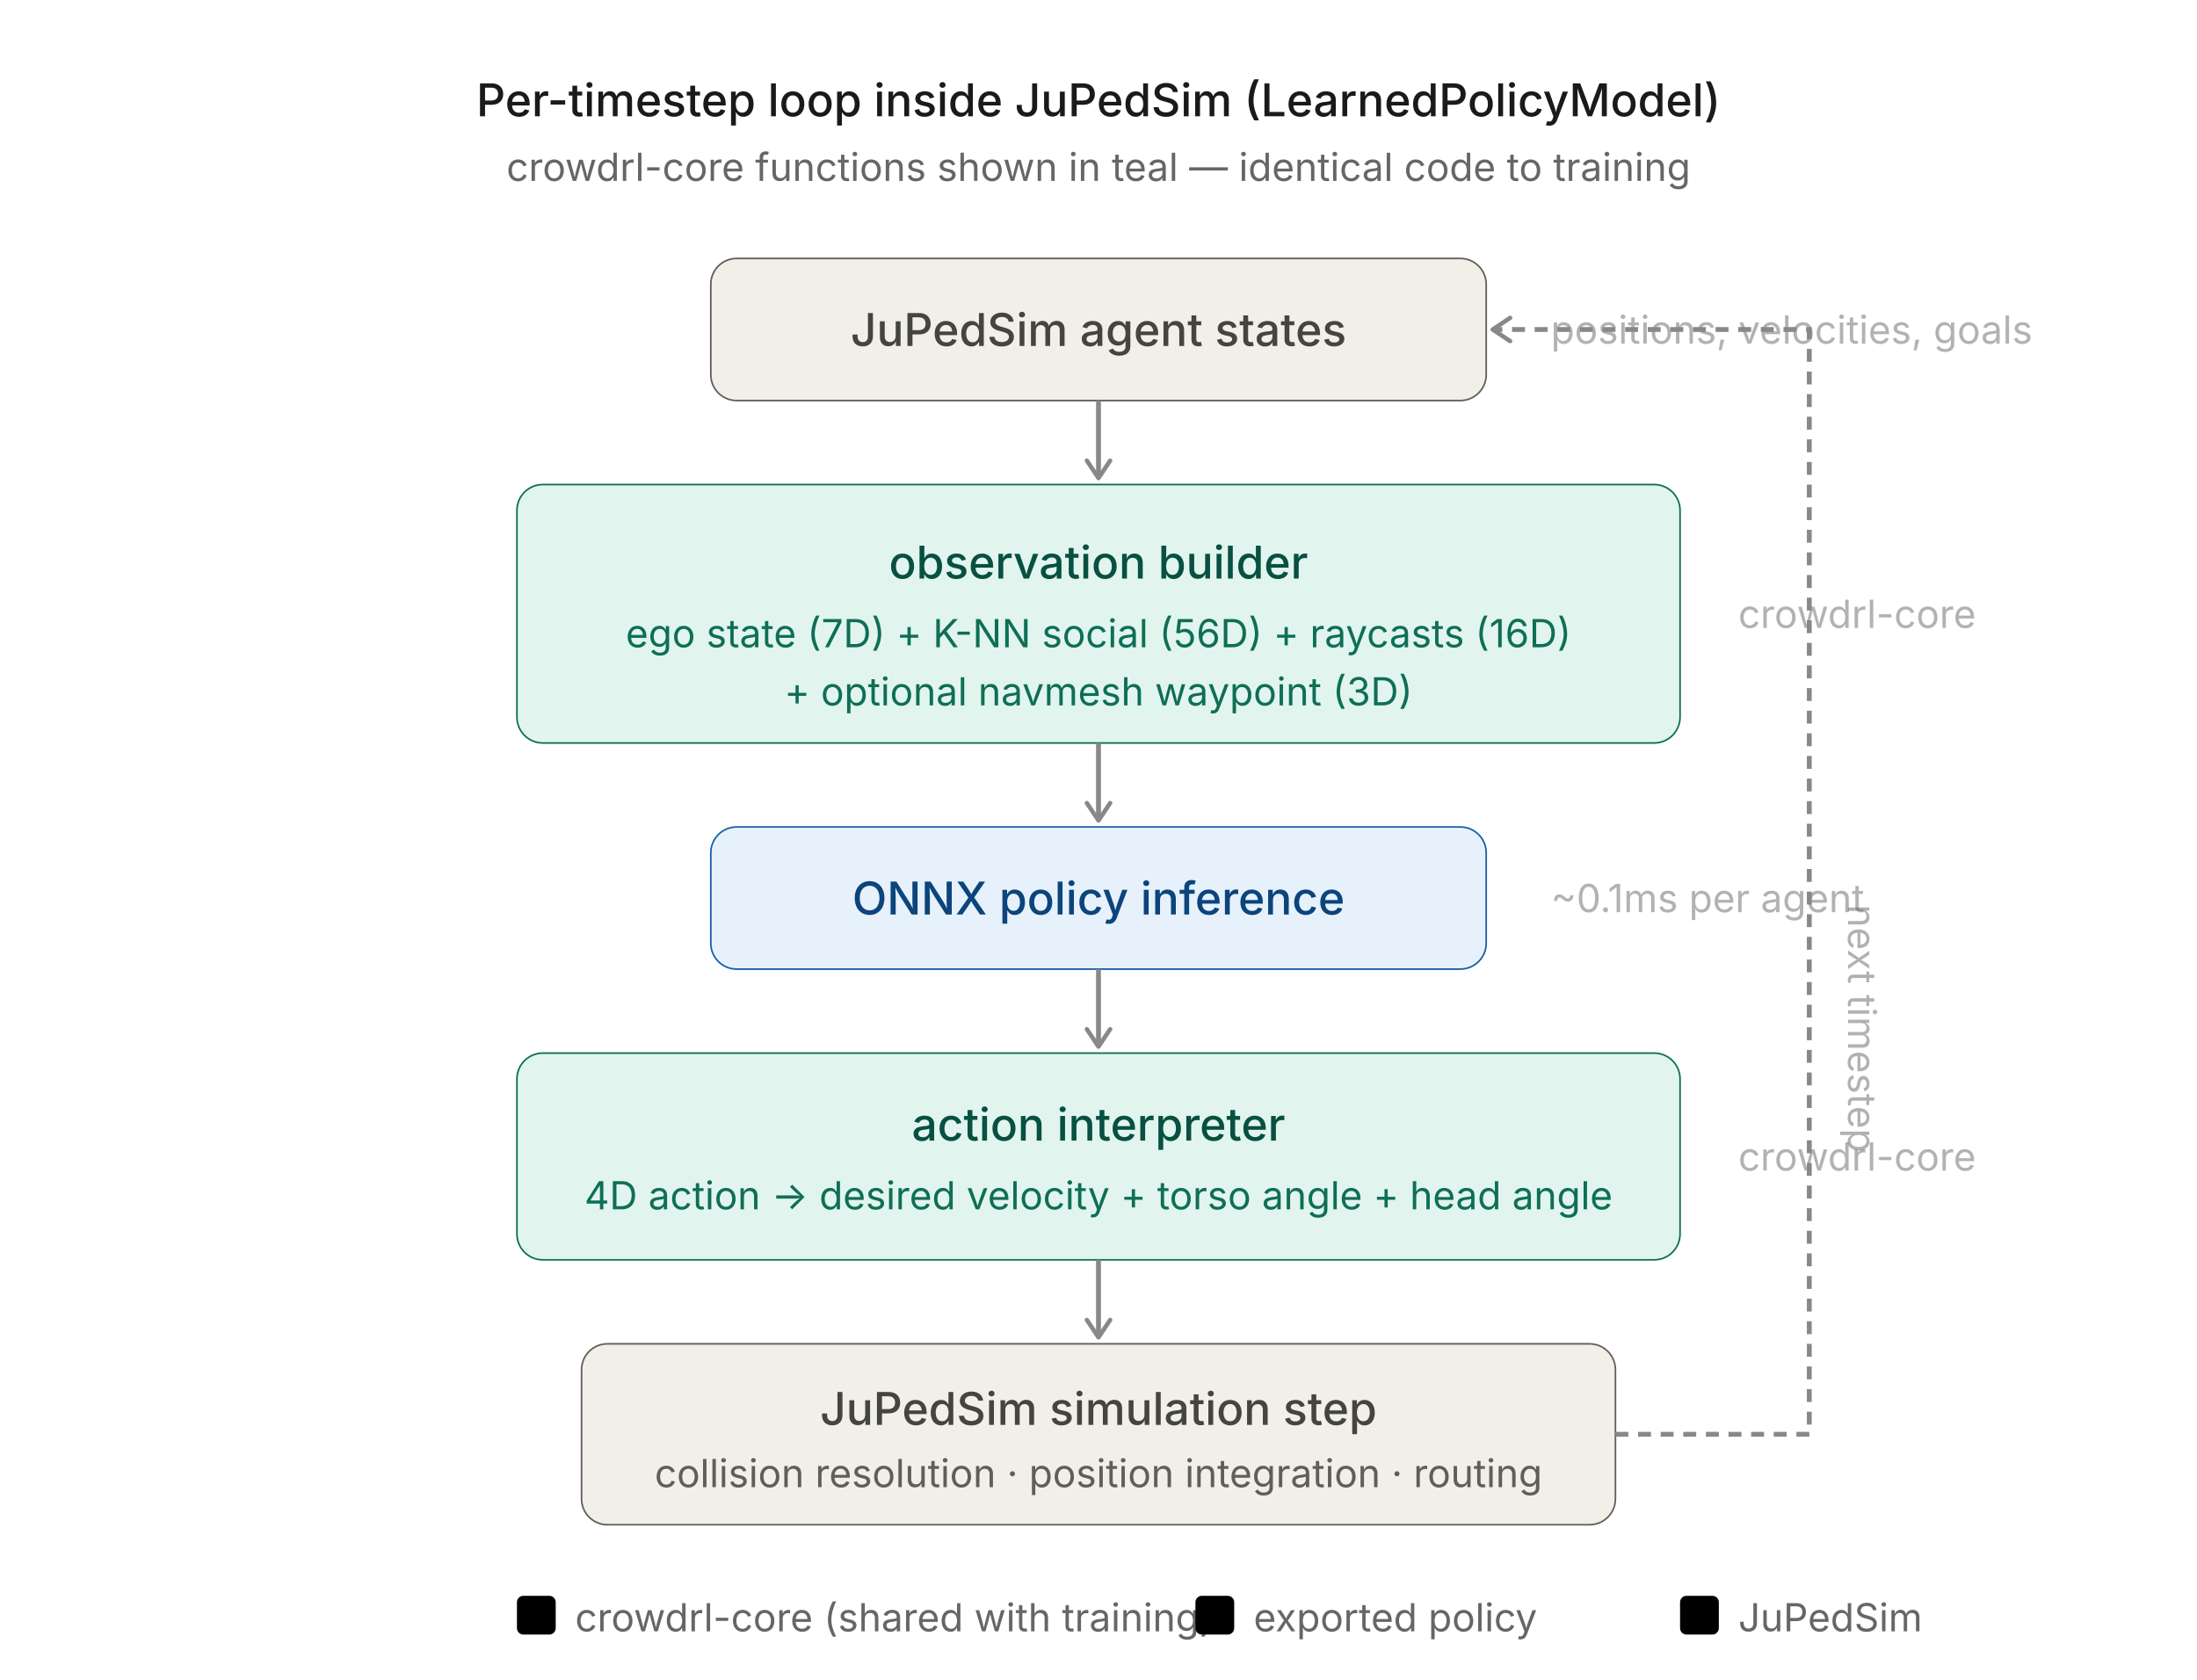
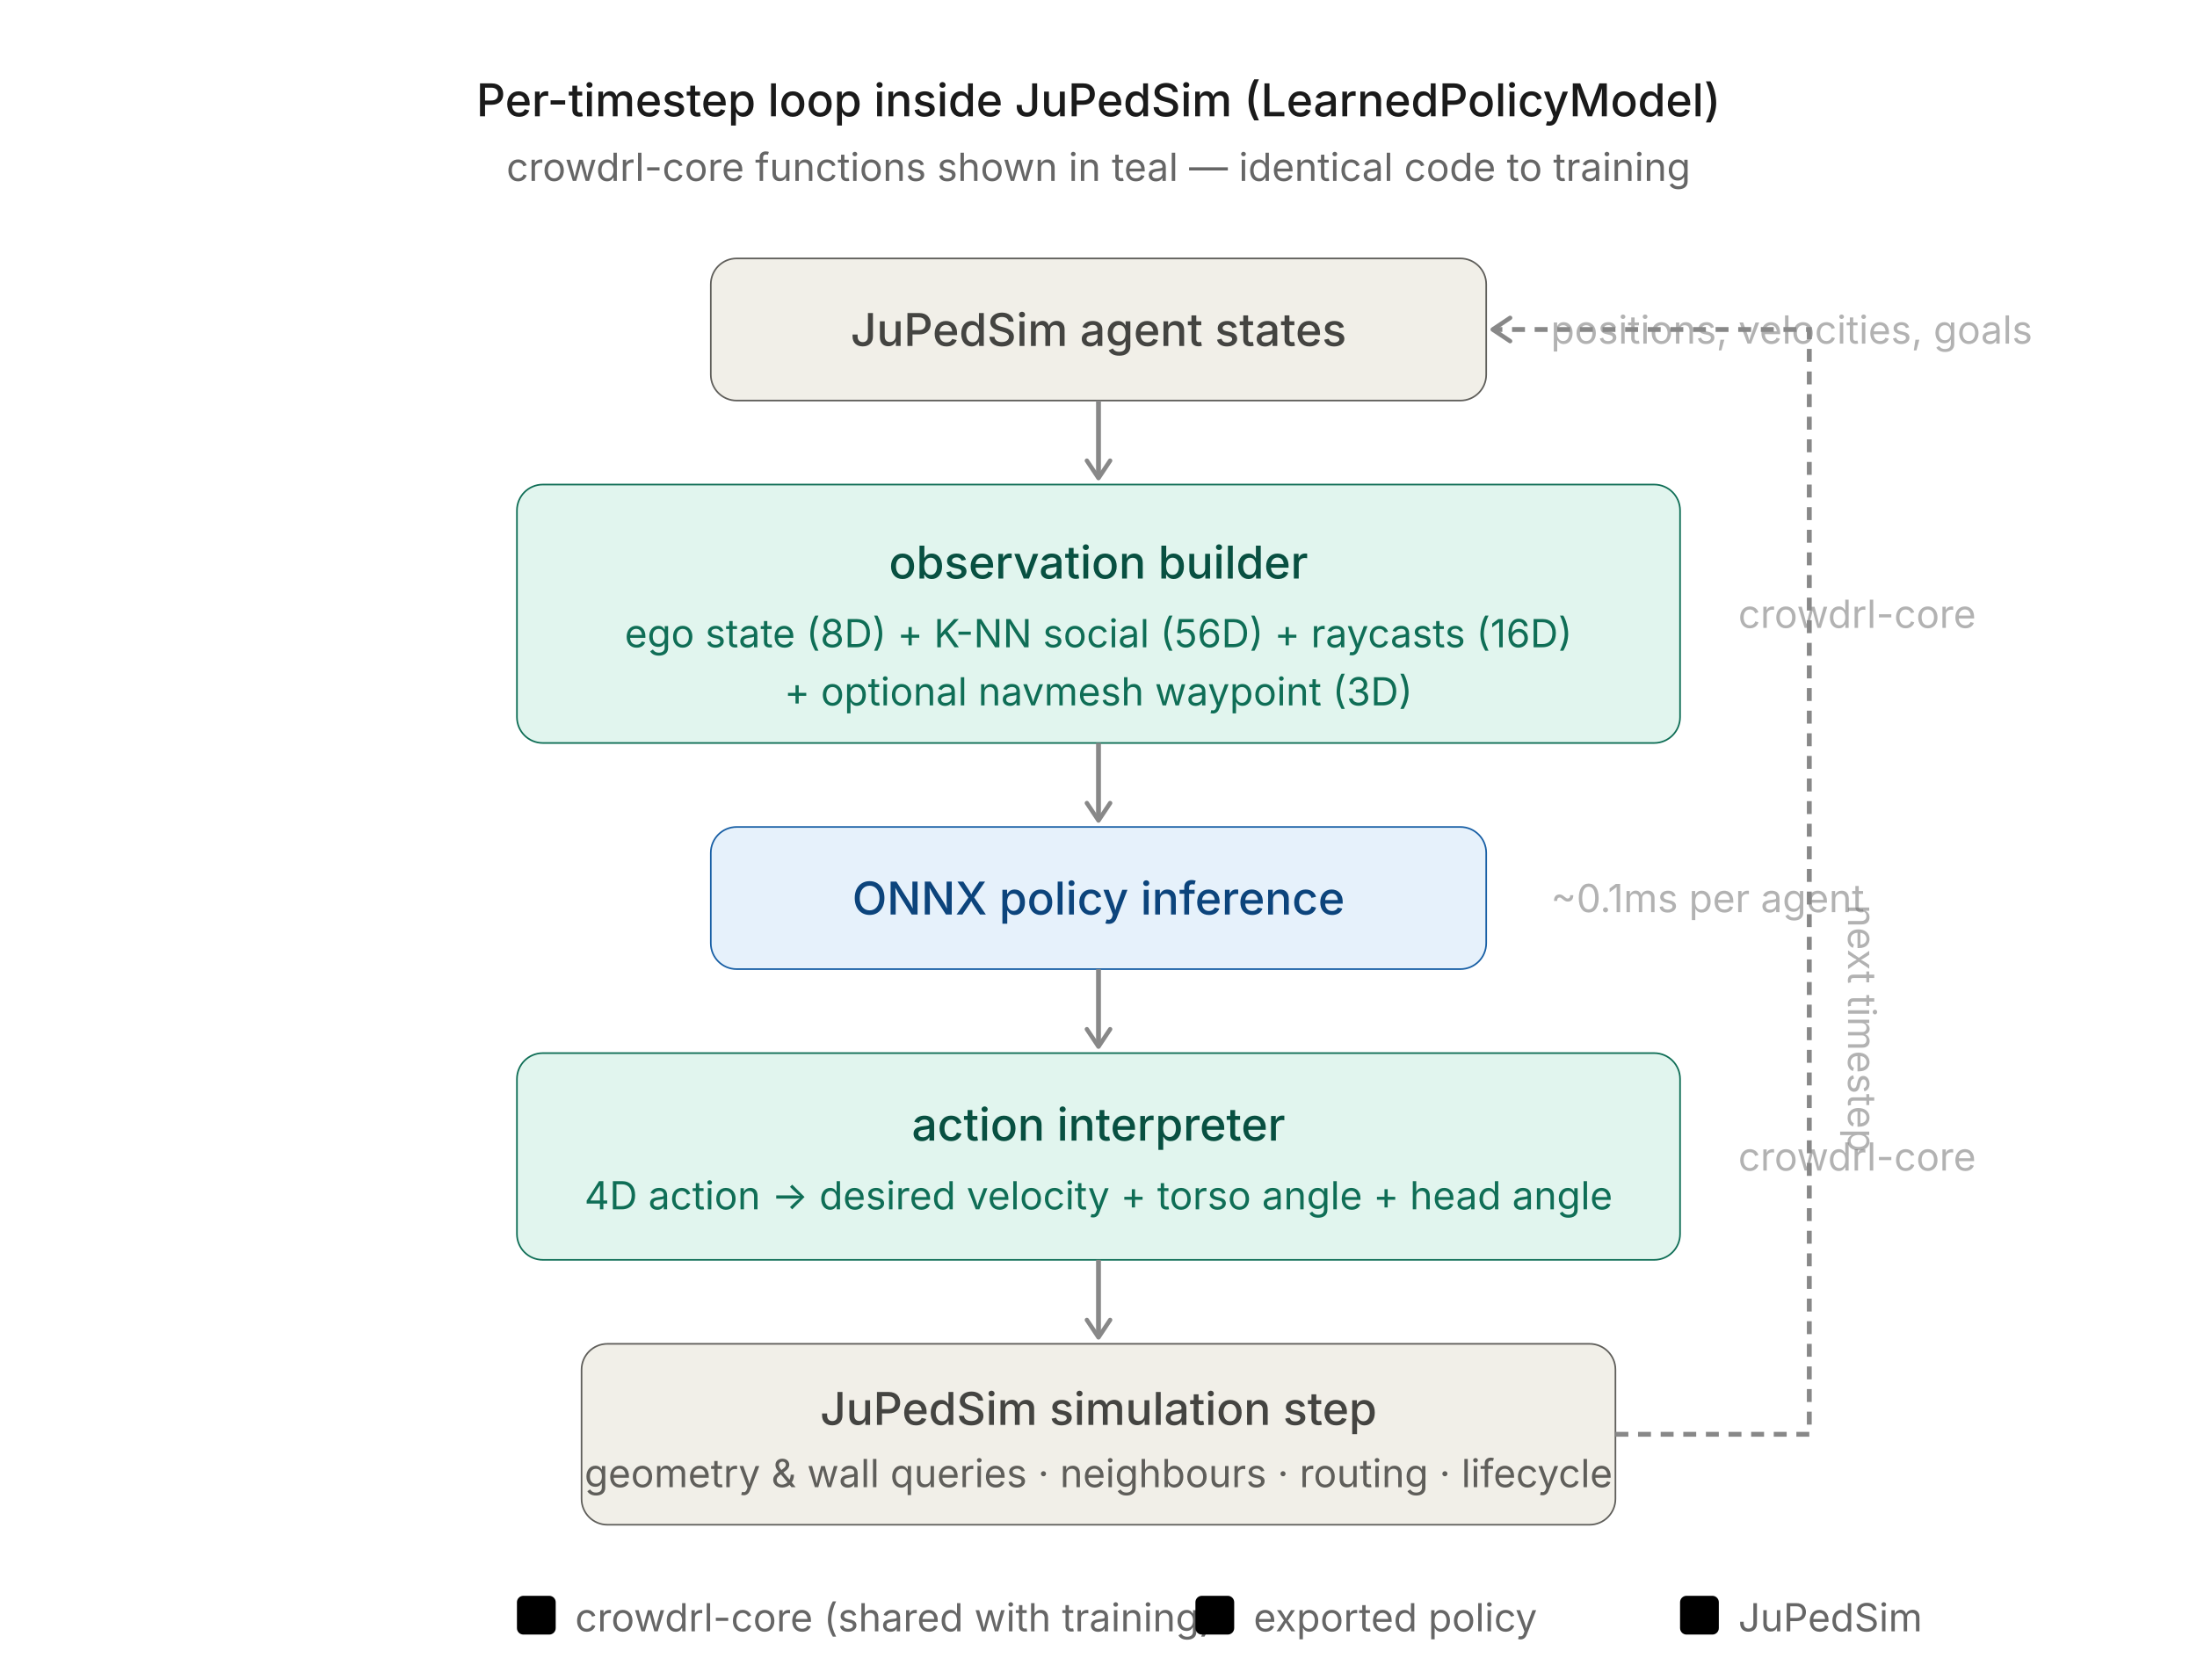
<svg xmlns="http://www.w3.org/2000/svg" width="100%" viewBox="0 0 680 520">
  <defs>
    <marker id="arrow" viewBox="0 0 10 10" refX="8" refY="5" markerWidth="6" markerHeight="6" orient="auto-start-reverse">
      <path d="M2 1L8 5L2 9" fill="none" stroke="context-stroke" stroke-width="1.5" stroke-linecap="round" stroke-linejoin="round" />
    </marker>
  </defs>
  <style>
  text { font-family: "Anthropic Sans", system-ui, -apple-system, sans-serif; }
  .th { font-size: 14px; font-weight: 500; fill: #1a1a1a; }
  .ts { font-size: 12px; font-weight: 400; fill: #666; }
  .arr { stroke: #888; stroke-width: 1.5; }
  .leader { stroke: #888; stroke-width: 0.5; stroke-dasharray: 4 3; }

  /* Teal - shared core */
  .c-teal rect { fill: #E1F5EE; stroke: #0F6E56; stroke-width: 0.5; }
  .c-teal .th { fill: #085041; }
  .c-teal .ts { fill: #0F6E56; }

  /* Blue - exported policy */
  .c-blue rect { fill: #E6F1FB; stroke: #185FA5; stroke-width: 0.5; }
  .c-blue .th { fill: #0C447C; }
  .c-blue .ts { fill: #185FA5; }

  /* Gray - JuPedSim */
  .c-gray rect { fill: #F1EFE8; stroke: #5F5E5A; stroke-width: 0.5; }
  .c-gray .th { fill: #444441; }
  .c-gray .ts { fill: #5F5E5A; }
</style>
  <text class="th" x="340" y="36" text-anchor="middle">Per-timestep loop inside JuPedSim (LearnedPolicyModel)</text>
  <text class="ts" x="340" y="56" text-anchor="middle">crowdrl-core functions shown in teal — identical code to training</text>
  <g class="c-gray">
    <rect x="220" y="80" width="240" height="44" rx="8" />
    <text class="th" x="340" y="102" text-anchor="middle" dominant-baseline="central">JuPedSim agent states</text>
  </g>
  <text class="ts" x="480" y="102" dominant-baseline="central" opacity="0.5">positions, velocities, goals</text>
  <line x1="340" y1="124" x2="340" y2="148" class="arr" marker-end="url(#arrow)" />
  <g class="c-teal">
    <rect x="160" y="150" width="360" height="80" rx="8" />
    <text class="th" x="340" y="174" text-anchor="middle" dominant-baseline="central">observation builder</text>
-     <text class="ts" x="340" y="196" text-anchor="middle" dominant-baseline="central">ego state (7D) + K-NN social (56D) + raycasts (16D)</text>
+     <text class="ts" x="340" y="196" text-anchor="middle" dominant-baseline="central">ego state (8D) + K-NN social (56D) + raycasts (16D)</text>
    <text class="ts" x="340" y="214" text-anchor="middle" dominant-baseline="central">+ optional navmesh waypoint (3D)</text>
  </g>
  <text class="ts" x="538" y="190" dominant-baseline="central" opacity="0.5">crowdrl-core</text>
  <line x1="340" y1="230" x2="340" y2="254" class="arr" marker-end="url(#arrow)" />
  <g class="c-blue">
    <rect x="220" y="256" width="240" height="44" rx="8" />
    <text class="th" x="340" y="278" text-anchor="middle" dominant-baseline="central">ONNX policy inference</text>
  </g>
  <text class="ts" x="480" y="278" dominant-baseline="central" opacity="0.5">~0.1ms per agent</text>
  <line x1="340" y1="300" x2="340" y2="324" class="arr" marker-end="url(#arrow)" />
  <g class="c-teal">
    <rect x="160" y="326" width="360" height="64" rx="8" />
    <text class="th" x="340" y="348" text-anchor="middle" dominant-baseline="central">action interpreter</text>
    <text class="ts" x="340" y="370" text-anchor="middle" dominant-baseline="central">4D action → desired velocity + torso angle + head angle</text>
  </g>
  <text class="ts" x="538" y="358" dominant-baseline="central" opacity="0.5">crowdrl-core</text>
  <line x1="340" y1="390" x2="340" y2="414" class="arr" marker-end="url(#arrow)" />
  <g class="c-gray">
    <rect x="180" y="416" width="320" height="56" rx="8" />
    <text class="th" x="340" y="436" text-anchor="middle" dominant-baseline="central">JuPedSim simulation step</text>
-     <text class="ts" x="340" y="456" text-anchor="middle" dominant-baseline="central">collision resolution · position integration · routing</text>
+     <text class="ts" x="340" y="456" text-anchor="middle" dominant-baseline="central">geometry &amp; wall queries · neighbours · routing · lifecycle</text>
  </g>
  <path d="M500 444 L560 444 L560 102 L462 102" fill="none" class="arr" marker-end="url(#arrow)" stroke-dasharray="4 3" />
  <text class="ts" x="572" y="280" text-anchor="start" opacity="0.5" transform="rotate(90, 572, 280)">next timestep</text>
  <rect class="c-teal" x="160" y="494" width="12" height="12" rx="2" />
  <text class="ts" x="178" y="505">crowdrl-core (shared with training)</text>
  <rect class="c-blue" x="370" y="494" width="12" height="12" rx="2" />
  <text class="ts" x="388" y="505">exported policy</text>
  <rect class="c-gray" x="520" y="494" width="12" height="12" rx="2" />
  <text class="ts" x="538" y="505">JuPedSim</text>
</svg>
